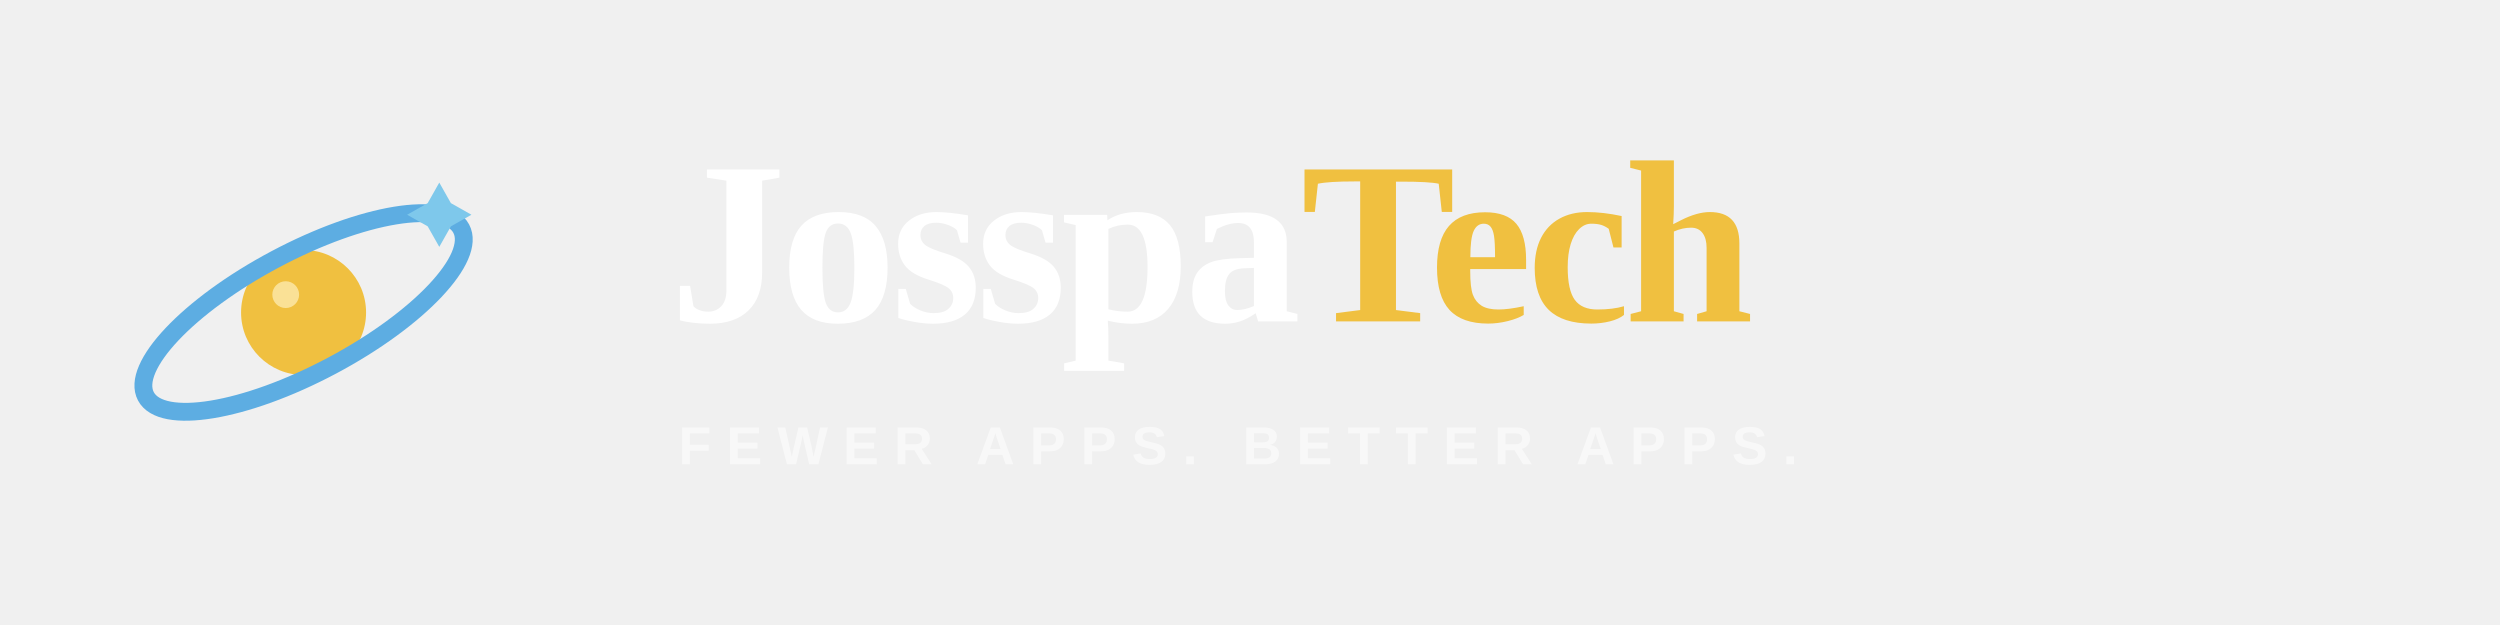
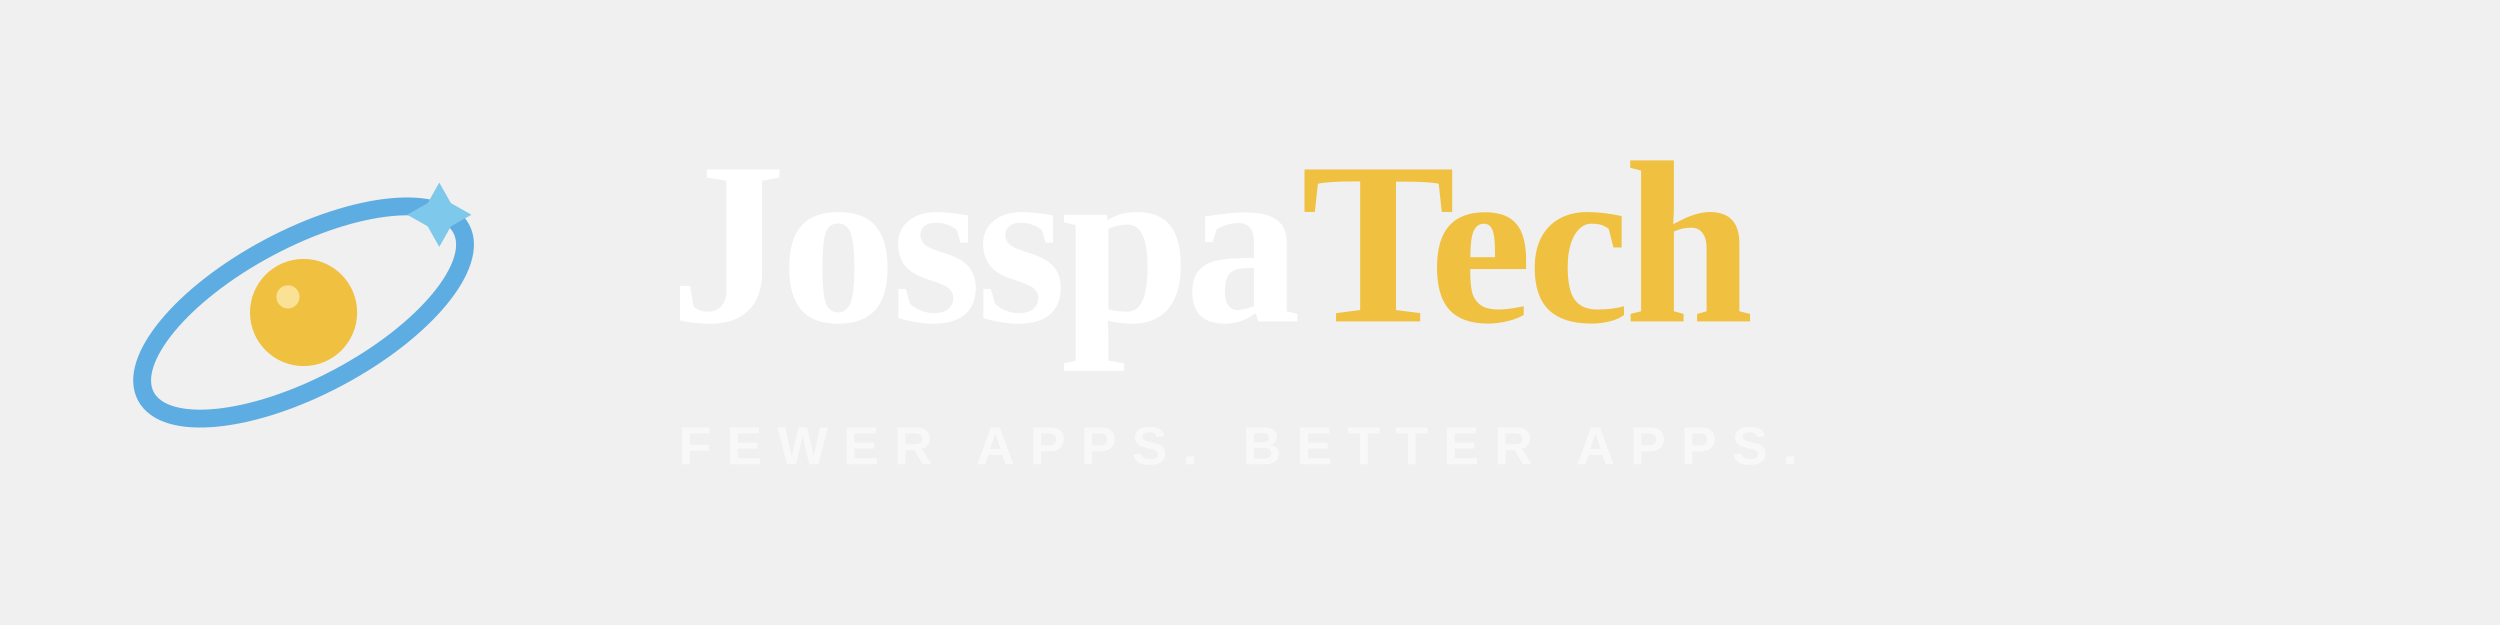
<svg xmlns="http://www.w3.org/2000/svg" viewBox="0 0 560 140" role="img" aria-label="JosspaTech">
  <g transform="translate(12 14)">
-     <circle cx="56" cy="56" r="14" fill="#F0C040" />
-     <circle cx="52" cy="52" r="3" fill="#FFF3C4" opacity="0.65" />
-     <ellipse cx="56" cy="56" rx="40" ry="13.5" fill="none" stroke="#5DADE2" stroke-width="4" transform="rotate(-28 56 56)" />
+     <circle cx="56" cy="56" r="12" fill="#F0C040" />
+     <circle cx="52.5" cy="52.5" r="2.6" fill="#FFF3C4" opacity="0.65" />
+     <ellipse cx="56" cy="56" rx="40" ry="16.5" fill="none" stroke="#5DADE2" stroke-width="4" transform="rotate(-28 56 56)" />
    <path d="M86.4,26.9 89.0,31.5 93.6,34.1 89.0,36.7 86.4,41.3 83.8,36.7 79.2,34.1 83.8,31.5 Z" fill="#7EC8EB" />
  </g>
  <text x="150" y="72" font-family="Georgia, 'Times New Roman', serif" font-size="52" font-weight="700" letter-spacing="-1.2" fill="#FFFFFF">Josspa<tspan fill="#F0C040">Tech</tspan>
  </text>
  <text x="152" y="104" font-family="Manrope, Arial, sans-serif" font-size="12" font-weight="700" letter-spacing="3.4" fill="rgba(255,255,255,0.55)">FEWER APPS. BETTER APPS.</text>
</svg>
